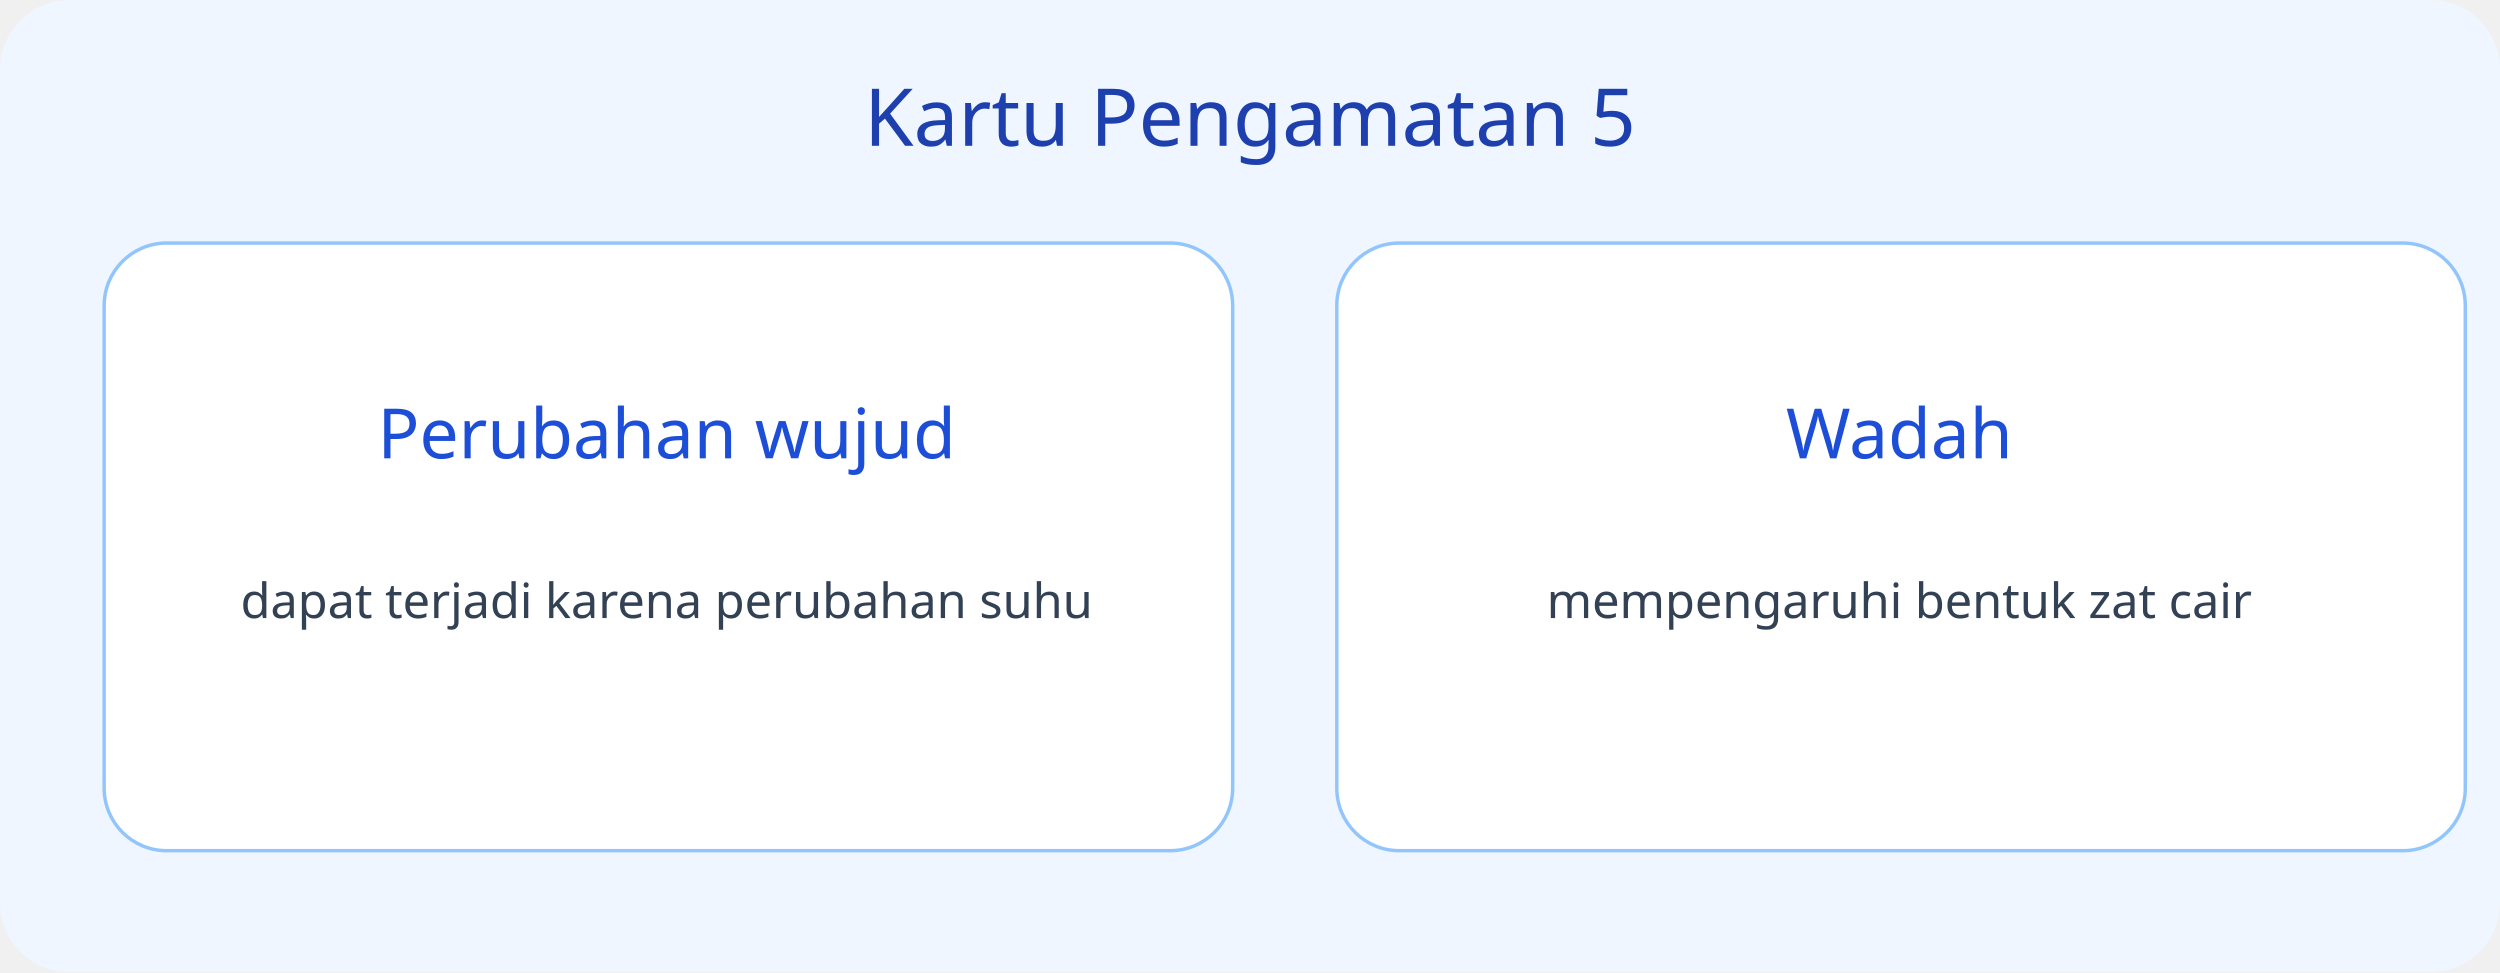
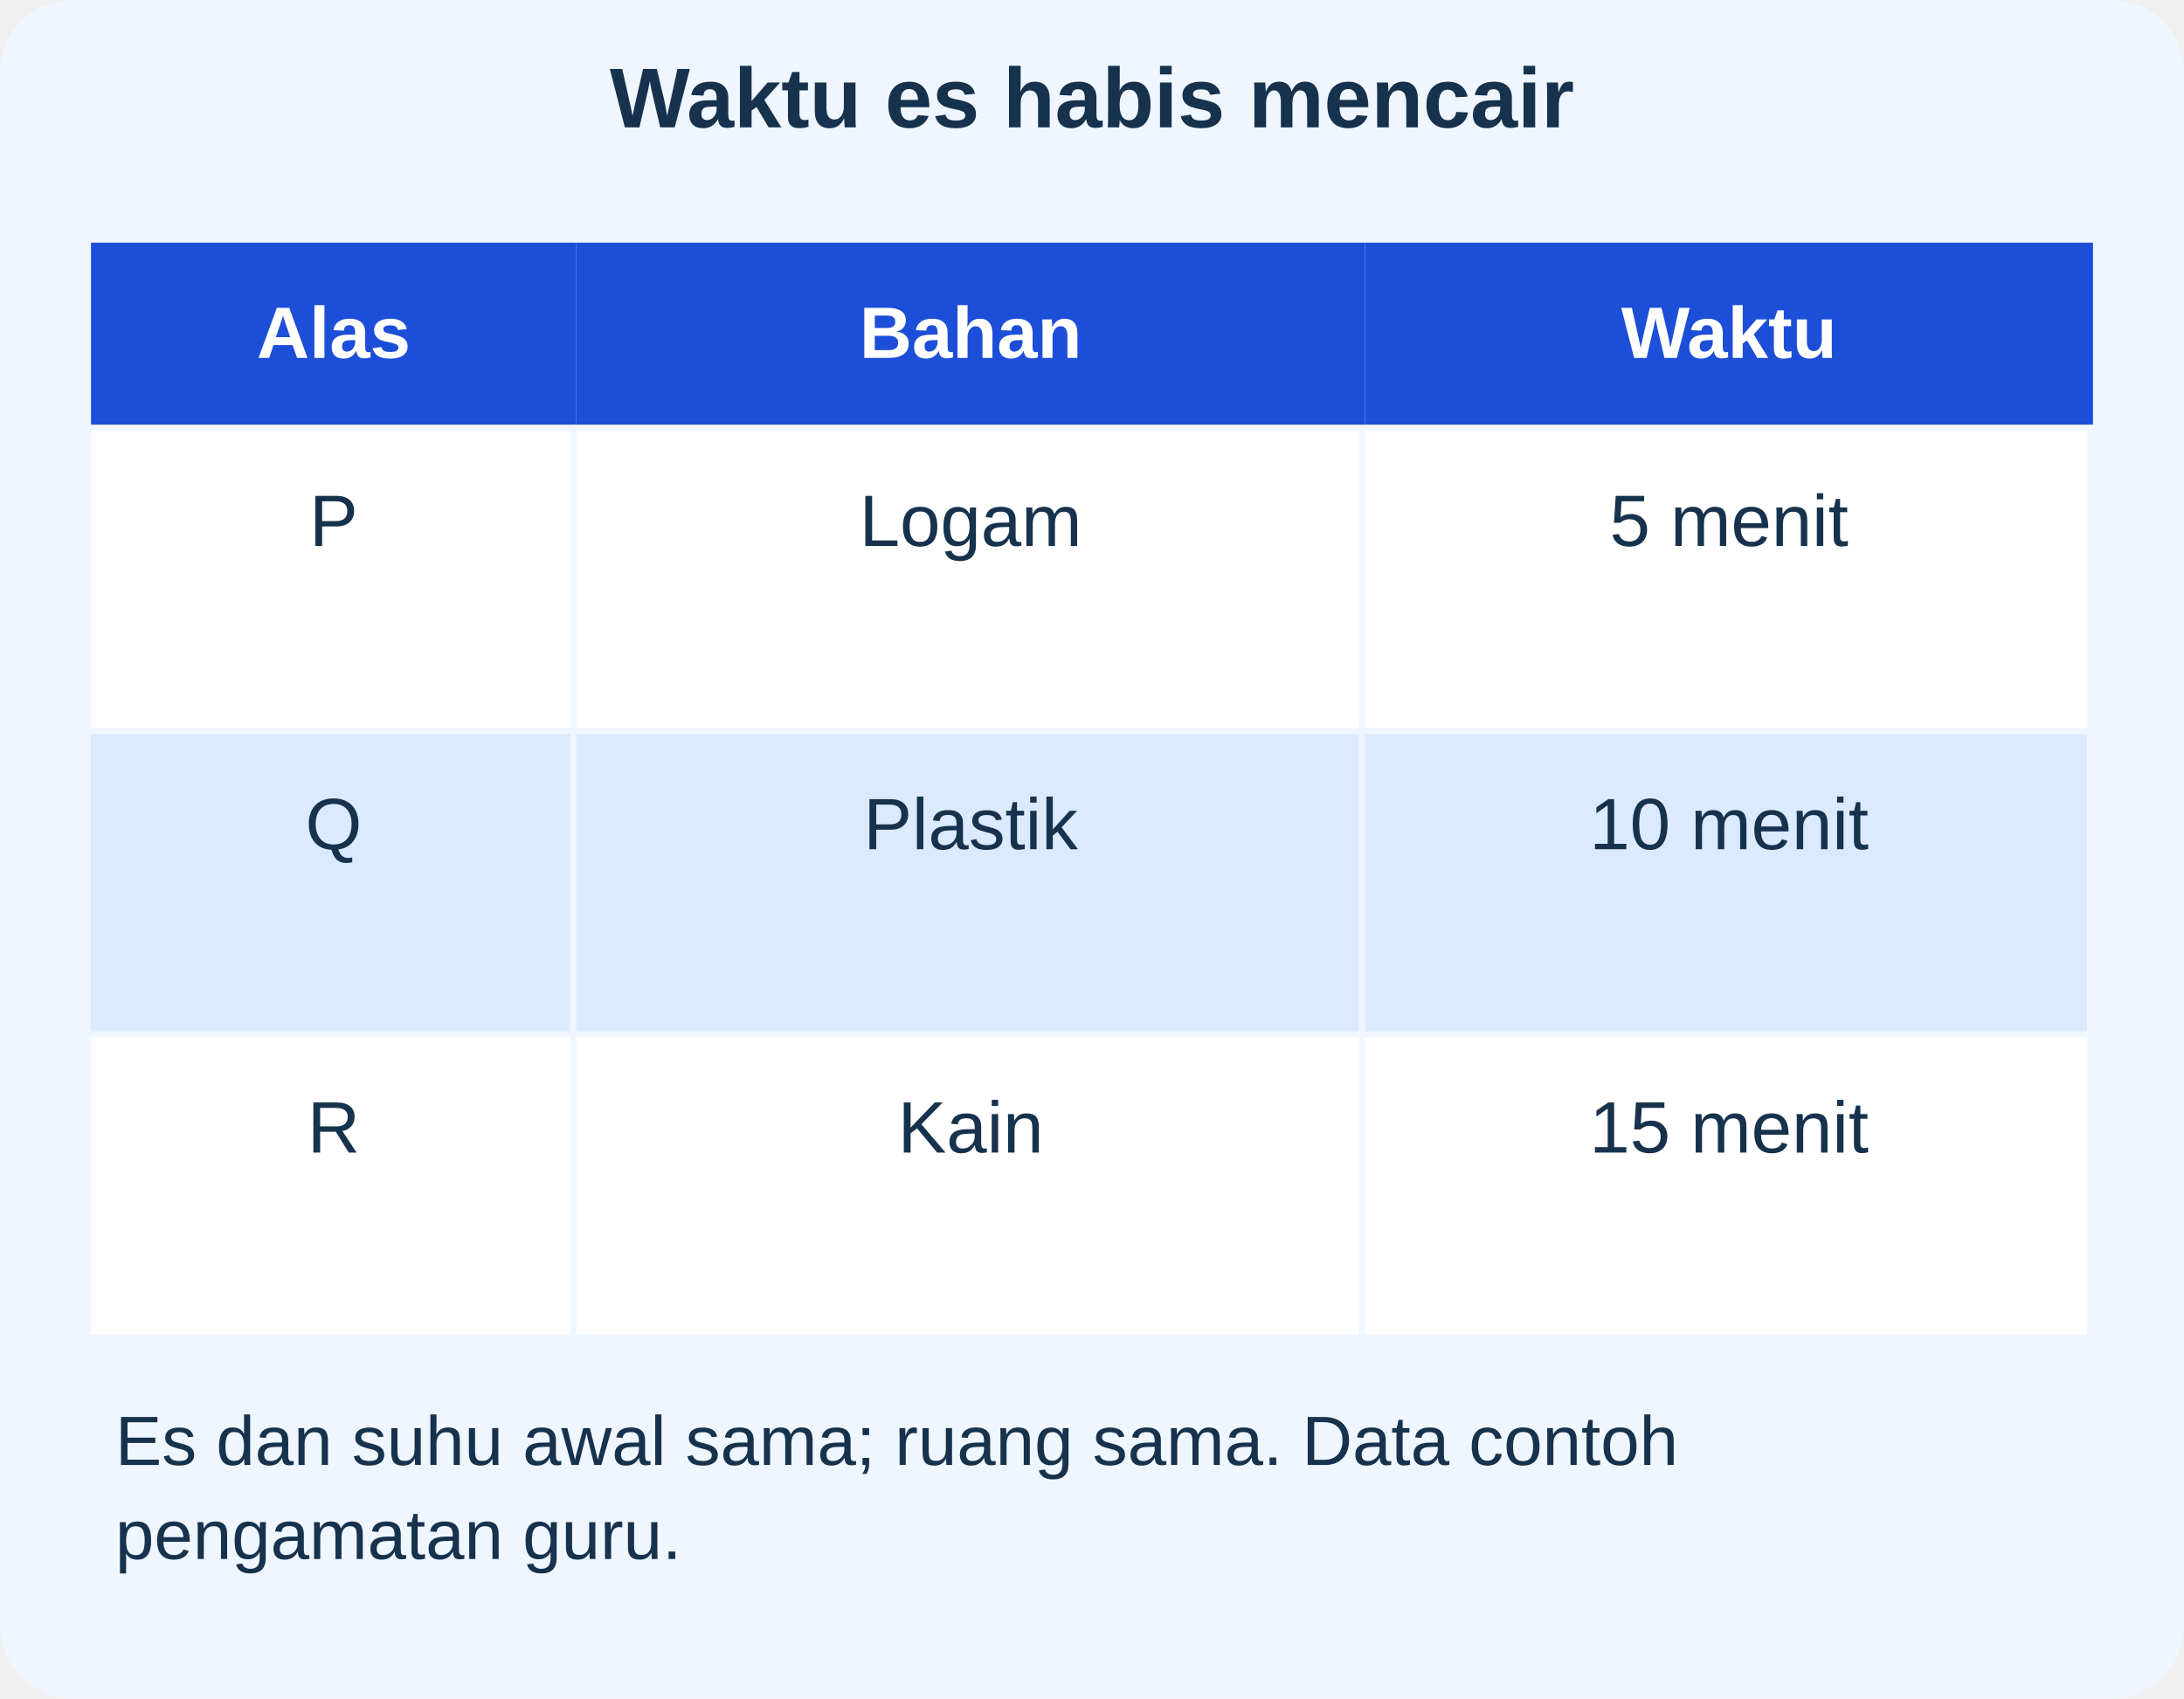
- <svg xmlns="http://www.w3.org/2000/svg" viewBox="0 0 720 280">
-   <rect width="720" height="280" rx="20" fill="#eff6ff" />
-   <text x="360" y="42" font-size="23" text-anchor="middle" font-family="sans-serif" fill="#1e40af">Kartu Pengamatan 5</text>
-   <rect x="30" y="70" width="325" height="175" rx="18" fill="white" stroke="#93c5fd" />
-   <text x="192" y="132" font-size="20" text-anchor="middle" font-family="sans-serif" fill="#1d4ed8">Perubahan wujud</text>
-   <text x="192" y="178" font-size="14" text-anchor="middle" font-family="sans-serif" fill="#334155">dapat terjadi karena perubahan suhu</text>
-   <rect x="385" y="70" width="325" height="175" rx="18" fill="white" stroke="#93c5fd" />
-   <text x="547" y="132" font-size="20" text-anchor="middle" font-family="sans-serif" fill="#1d4ed8">Wadah</text>
-   <text x="547" y="178" font-size="14" text-anchor="middle" font-family="sans-serif" fill="#334155">mempengaruhi bentuk zat cair</text>
+ <svg xmlns="http://www.w3.org/2000/svg" viewBox="0 0 720 560" role="img" aria-labelledby="title desc">
+   <g font-family="Arial, sans-serif">
+     <rect x="0" y="0" width="720" height="560" rx="24" fill="#eff6ff" stroke="none" stroke-width="3" />
+     <text x="360" y="42" font-size="28" fill="#17324d" text-anchor="middle" font-weight="750">Waktu es habis mencair</text>
+     <rect x="30" y="80" width="160" height="60" rx="0" fill="#1d4ed8" stroke="none" stroke-width="3" />
+     <text x="110.0" y="118" font-size="24" fill="white" text-anchor="middle" font-weight="650">Alas</text>
+     <rect x="190" y="80" width="260" height="60" rx="0" fill="#1d4ed8" stroke="none" stroke-width="3" />
+     <text x="320.0" y="118" font-size="24" fill="white" text-anchor="middle" font-weight="650">Bahan</text>
+     <rect x="450" y="80" width="240" height="60" rx="0" fill="#1d4ed8" stroke="none" stroke-width="3" />
+     <text x="570.0" y="118" font-size="24" fill="white" text-anchor="middle" font-weight="650">Waktu</text>
+     <rect x="30" y="142" width="158" height="98" rx="0" fill="white" stroke="none" stroke-width="3" />
+     <text x="110.0" y="180" font-size="24" fill="#17324d" text-anchor="middle" font-weight="500">P</text>
+     <rect x="190" y="142" width="258" height="98" rx="0" fill="white" stroke="none" stroke-width="3" />
+     <text x="320.0" y="180" font-size="24" fill="#17324d" text-anchor="middle" font-weight="500">Logam</text>
+     <rect x="450" y="142" width="238" height="98" rx="0" fill="white" stroke="none" stroke-width="3" />
+     <text x="570.0" y="180" font-size="24" fill="#17324d" text-anchor="middle" font-weight="500">5 menit</text>
+     <rect x="30" y="242" width="158" height="98" rx="0" fill="#dbeafe" stroke="none" stroke-width="3" />
+     <text x="110.0" y="280" font-size="24" fill="#17324d" text-anchor="middle" font-weight="500">Q</text>
+     <rect x="190" y="242" width="258" height="98" rx="0" fill="#dbeafe" stroke="none" stroke-width="3" />
+     <text x="320.0" y="280" font-size="24" fill="#17324d" text-anchor="middle" font-weight="500">Plastik</text>
+     <rect x="450" y="242" width="238" height="98" rx="0" fill="#dbeafe" stroke="none" stroke-width="3" />
+     <text x="570.0" y="280" font-size="24" fill="#17324d" text-anchor="middle" font-weight="500">10 menit</text>
+     <rect x="30" y="342" width="158" height="98" rx="0" fill="white" stroke="none" stroke-width="3" />
+     <text x="110.0" y="380" font-size="24" fill="#17324d" text-anchor="middle" font-weight="500">R</text>
+     <rect x="190" y="342" width="258" height="98" rx="0" fill="white" stroke="none" stroke-width="3" />
+     <text x="320.0" y="380" font-size="24" fill="#17324d" text-anchor="middle" font-weight="500">Kain</text>
+     <rect x="450" y="342" width="238" height="98" rx="0" fill="white" stroke="none" stroke-width="3" />
+     <text x="570.0" y="380" font-size="24" fill="#17324d" text-anchor="middle" font-weight="500">15 menit</text>
+     <text x="38" y="483" font-size="23" fill="#17324d" text-anchor="start" font-weight="500">Es dan suhu awal sama; ruang sama. Data contoh</text>
+     <text x="38" y="514" font-size="23" fill="#17324d" text-anchor="start" font-weight="500">pengamatan guru.</text>
+   </g>
</svg>
